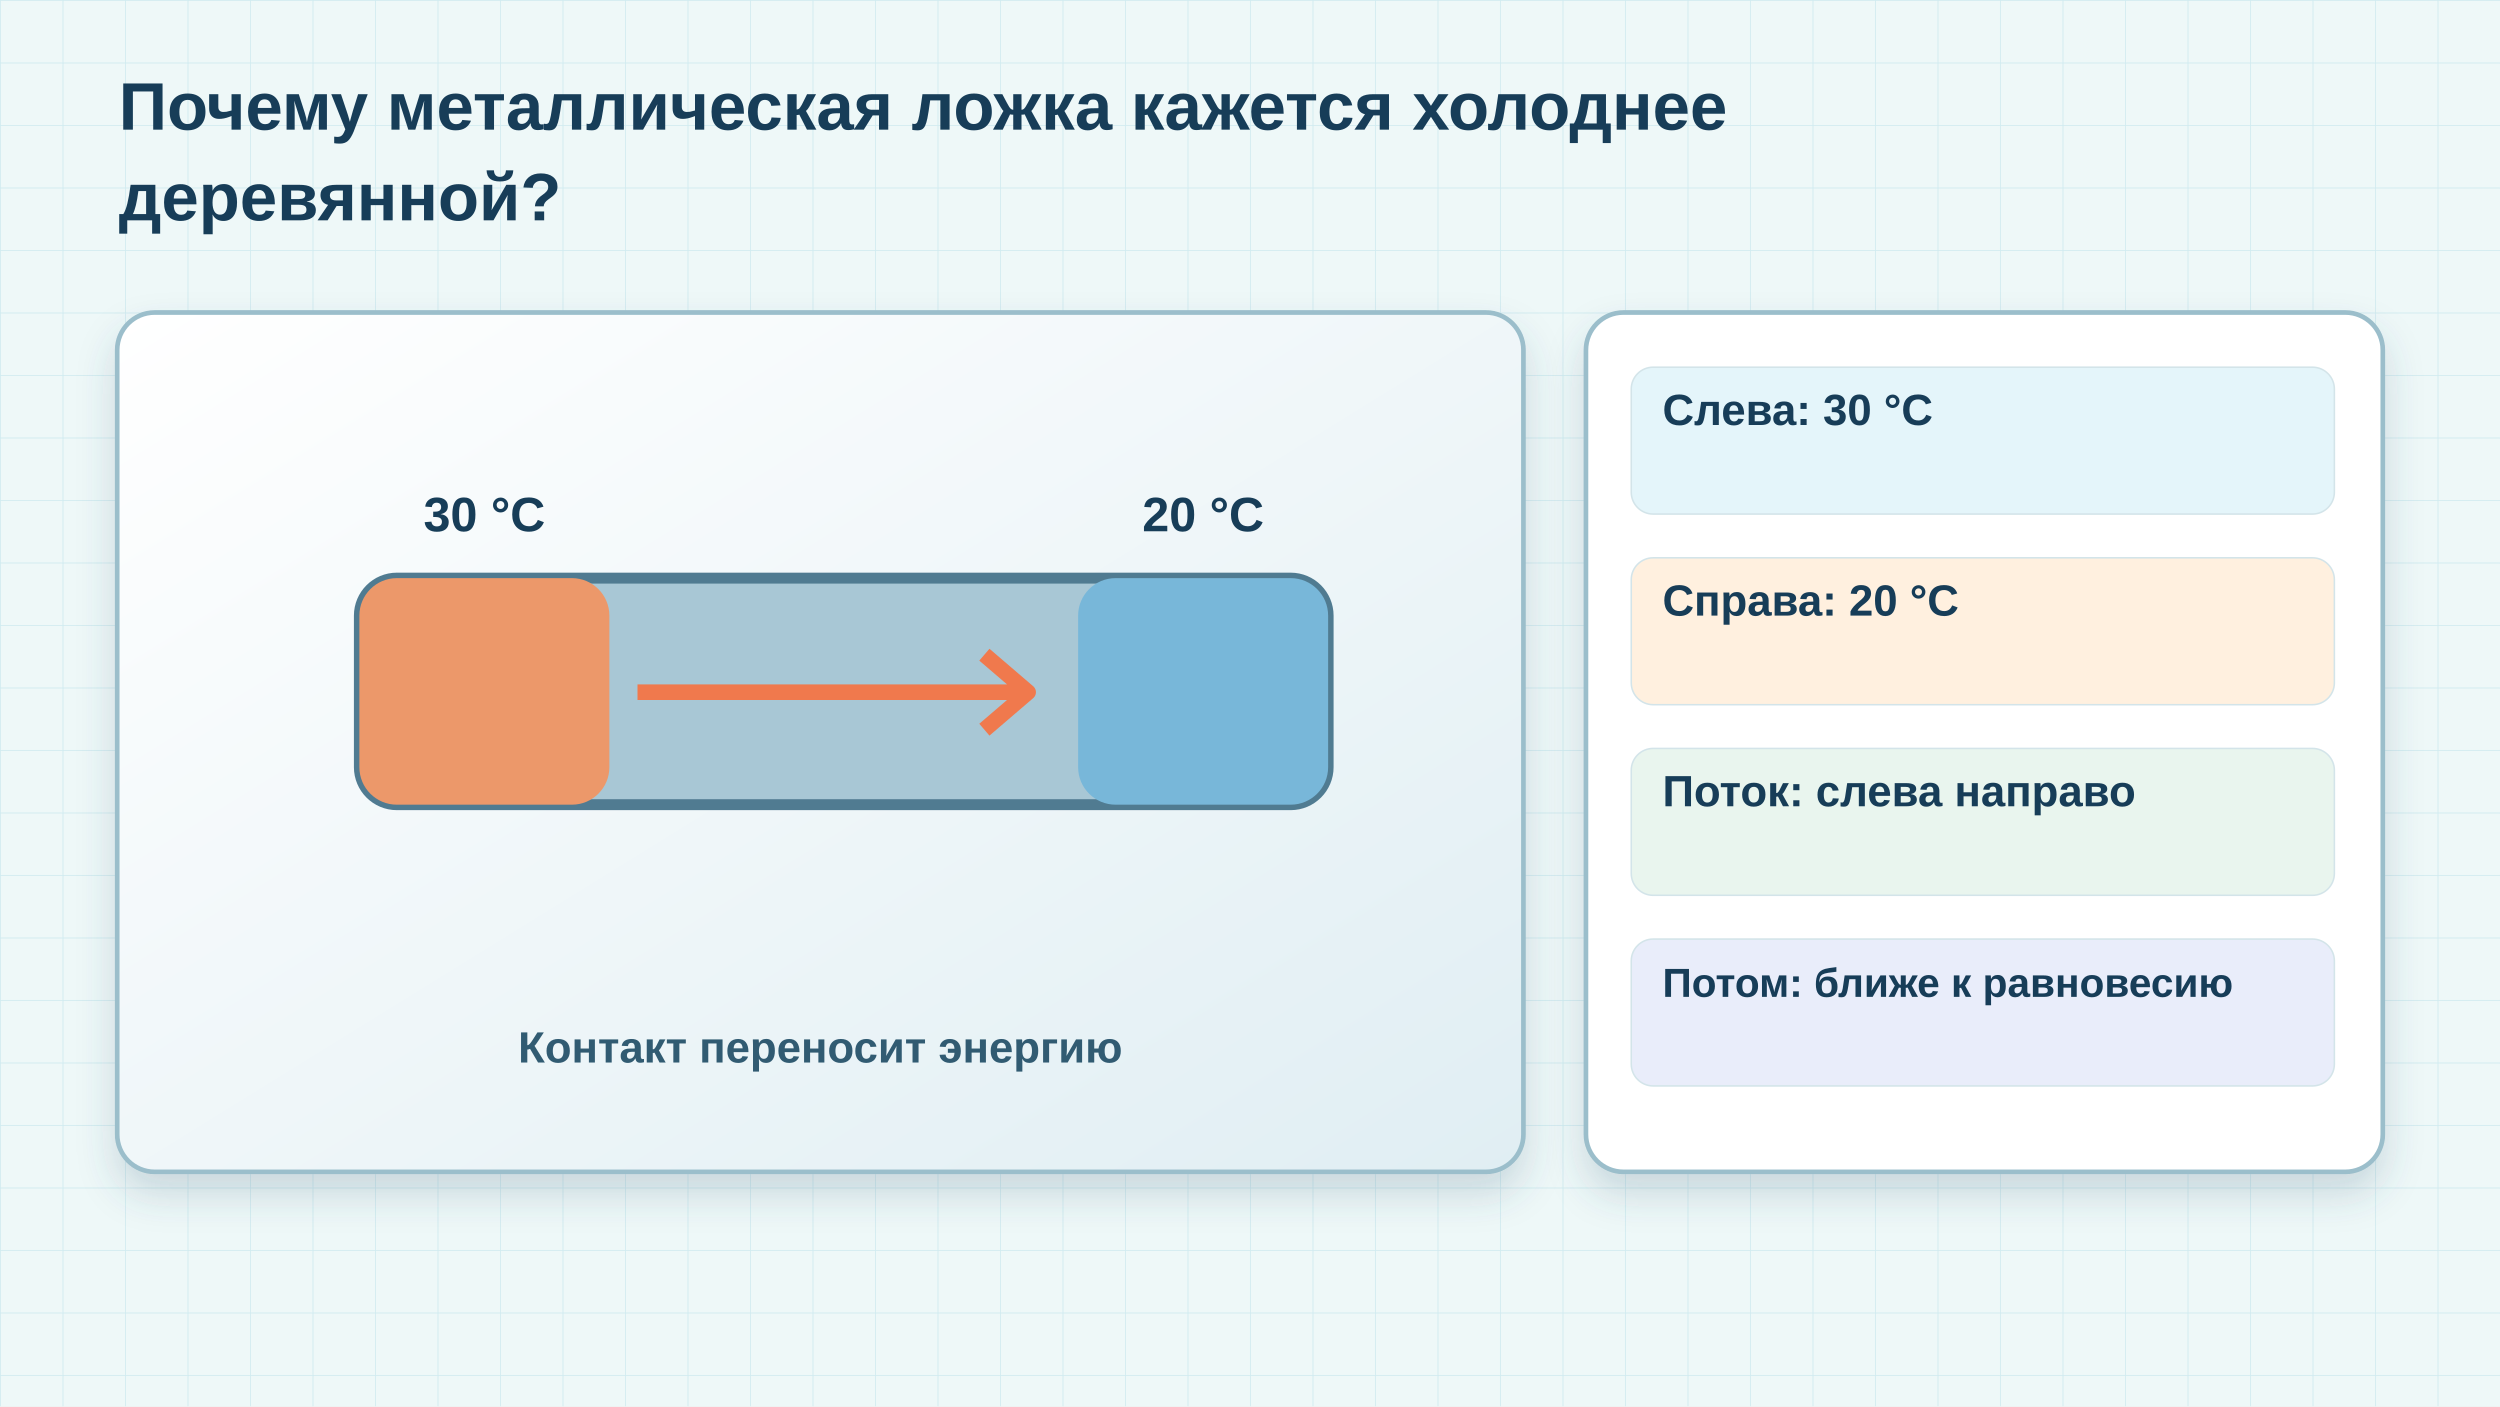
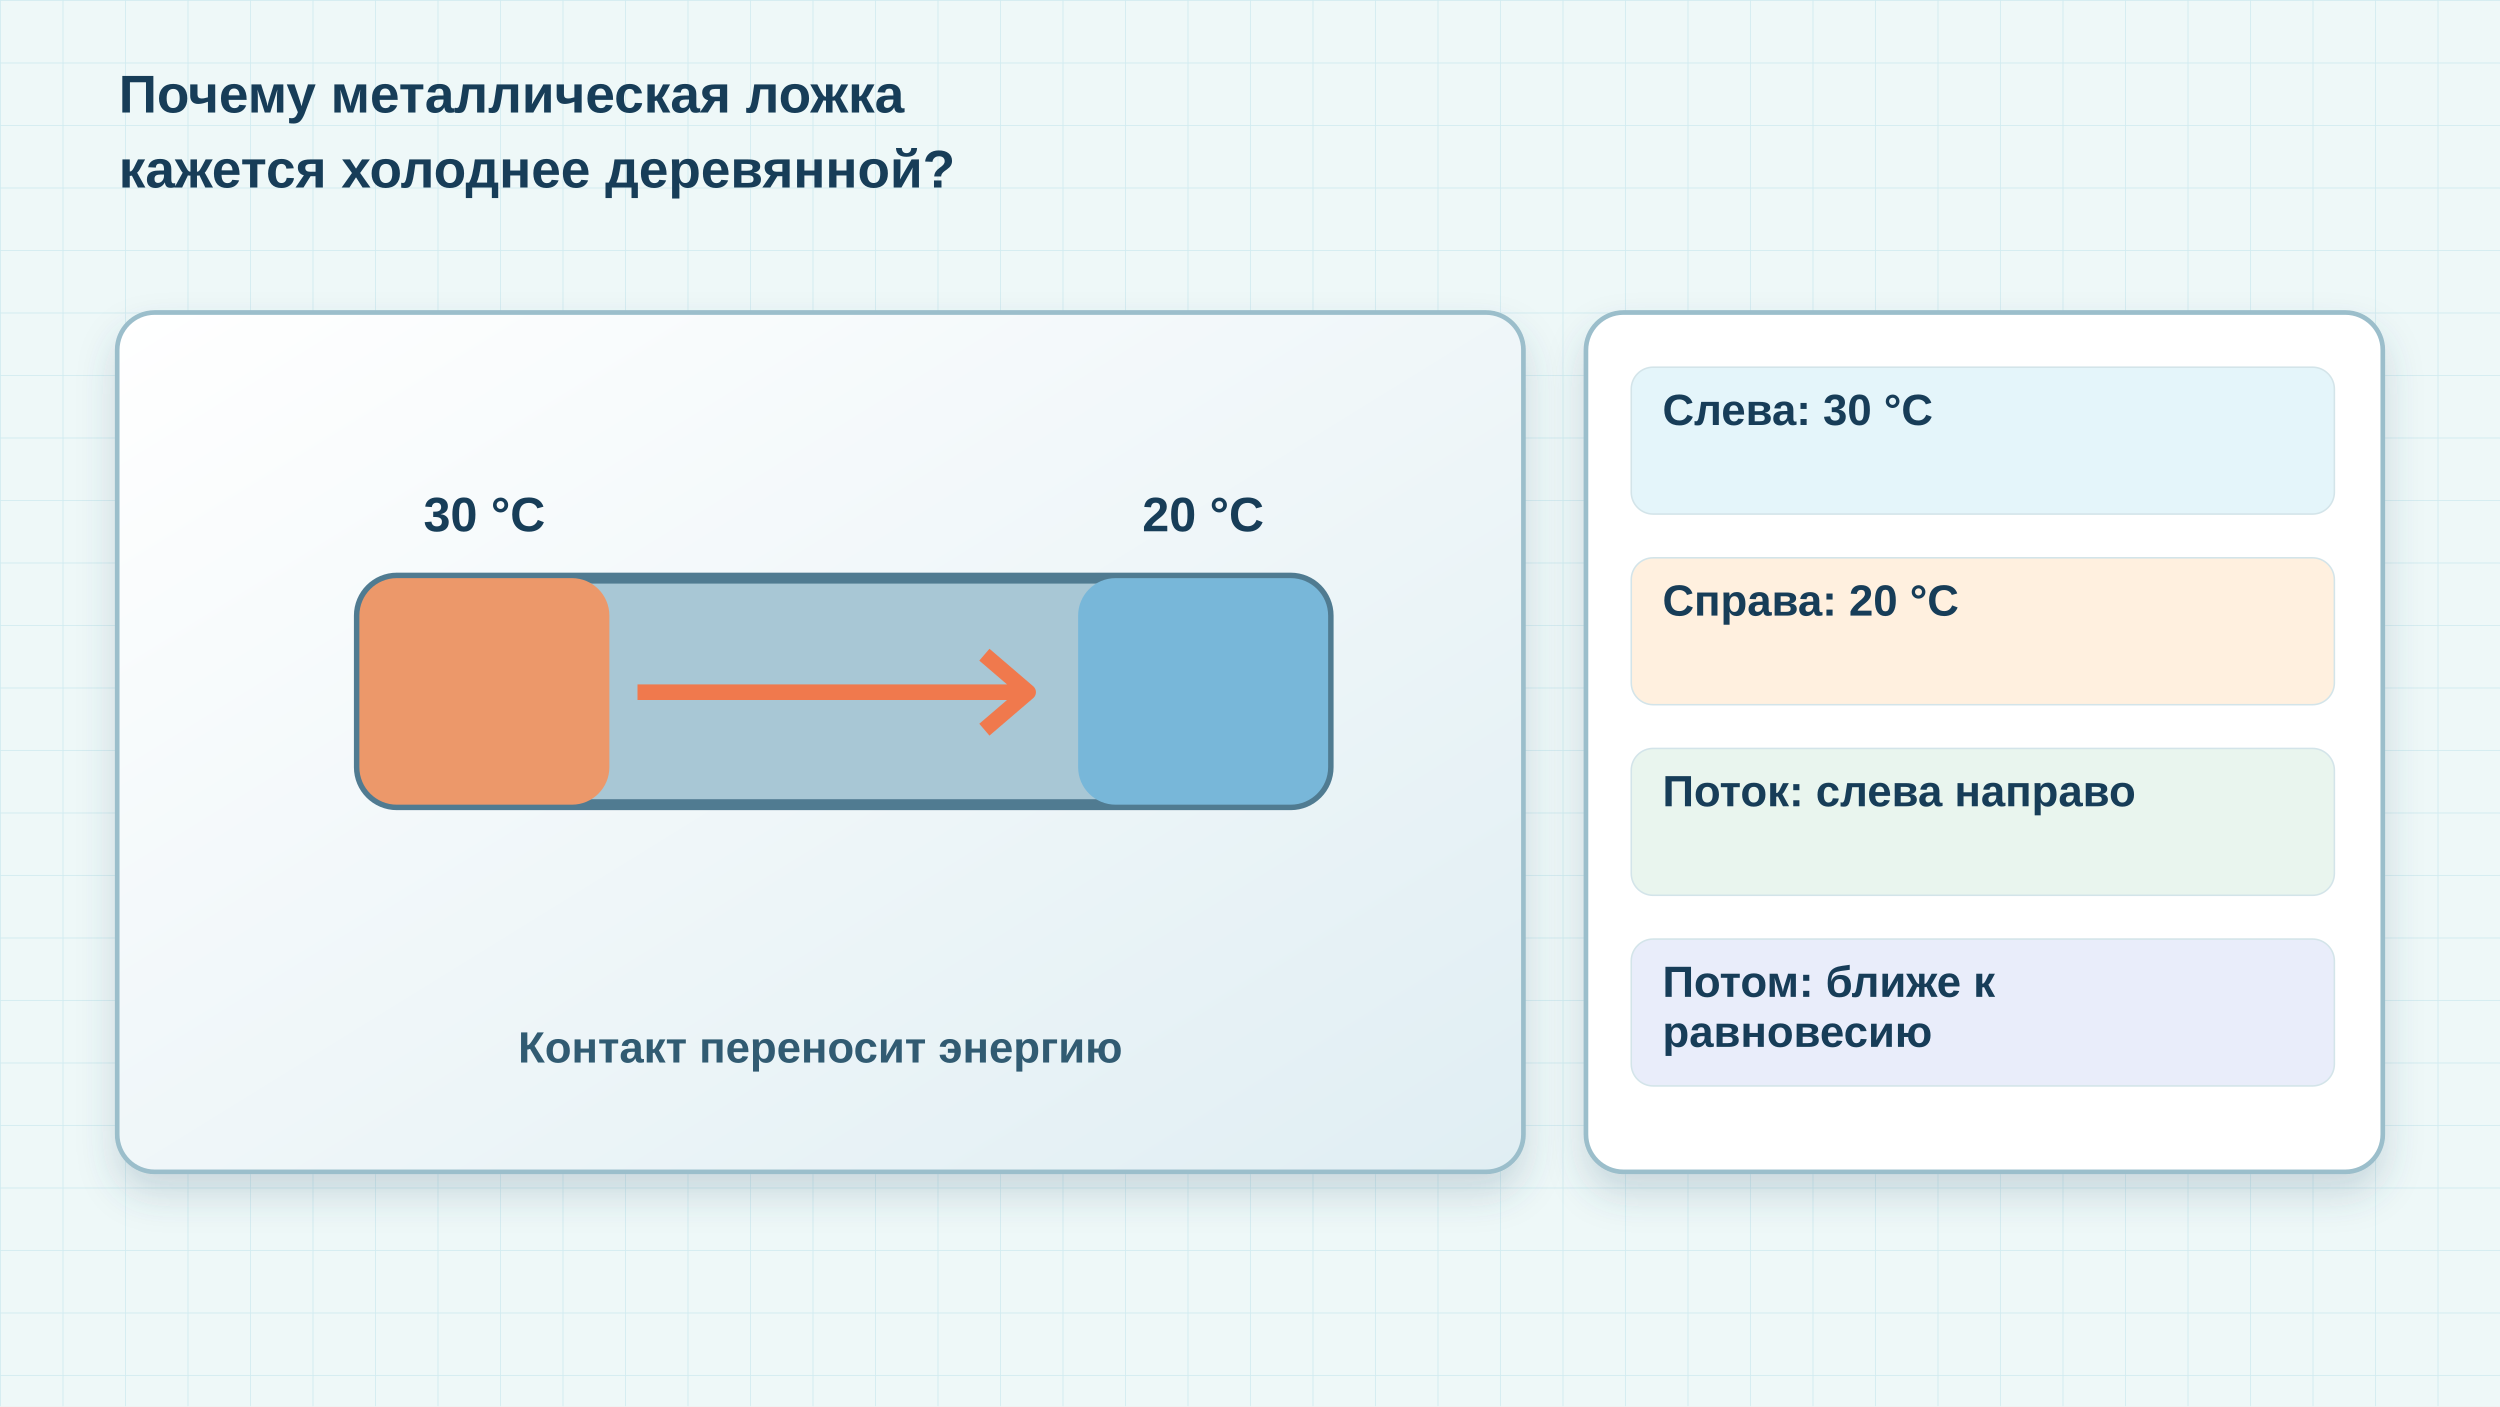
<svg xmlns="http://www.w3.org/2000/svg" width="1600" height="900" viewBox="0 0 1600 900" role="img" aria-labelledby="title desc">
  <defs>
    <pattern id="grid" width="40" height="40" patternUnits="userSpaceOnUse">
      <path d="M40 0H0V40" fill="none" stroke="#cfebf0" />
    </pattern>
    <filter id="shadow" x="-20%" y="-20%" width="150%" height="160%">
      <feDropShadow dx="0" dy="13" stdDeviation="12" flood-color="#375b74" flood-opacity=".2" />
    </filter>
    <linearGradient id="card" x2="1" y2="1">
      <stop stop-color="#fff" />
      <stop offset="1" stop-color="#e0eef3" />
    </linearGradient>
  </defs>
  <rect width="1600" height="900" fill="#eef8f8" />
  <rect width="1600" height="900" fill="url(#grid)" />
  <rect x="75" y="200" width="900" height="550" rx="24" fill="url(#card)" stroke="#9bbecb" stroke-width="3" filter="url(#shadow)" />
  <rect x="1015" y="200" width="510" height="550" rx="24" fill="#fff" stroke="#9bbecb" stroke-width="3" filter="url(#shadow)" />
-   <text x="76" y="83" text-anchor="start" font-family="Arial,sans-serif" font-weight="650" font-size="43" fill="#173d58">Почему металлическая ложка кажется холоднее</text>
-   <text x="76" y="141" text-anchor="start" font-family="Arial,sans-serif" font-weight="650" font-size="43" fill="#173d58">деревянной?</text>
+   <text x="76" y="72" text-anchor="start" font-family="Arial,sans-serif" font-weight="650" font-size="34" fill="#173d58">Почему металлическая ложка</text>
+   <text x="76" y="120" text-anchor="start" font-family="Arial,sans-serif" font-weight="650" font-size="34" fill="#173d58">кажется холоднее деревянной?</text>
  <rect x="1044" y="235" width="450" height="94" rx="14" fill="#e4f5fa" stroke="#d3e4e9" />
  <text x="1064" y="272" text-anchor="start" font-family="Arial,sans-serif" font-weight="650" font-size="28" fill="#173d58">Слева: 30 °C</text>
  <rect x="1044" y="357" width="450" height="94" rx="14" fill="#fff0df" stroke="#d3e4e9" />
  <text x="1064" y="394" text-anchor="start" font-family="Arial,sans-serif" font-weight="650" font-size="28" fill="#173d58">Справа: 20 °C</text>
  <rect x="1044" y="479" width="450" height="94" rx="14" fill="#e9f5ee" stroke="#d3e4e9" />
  <text x="1064" y="516" text-anchor="start" font-family="Arial,sans-serif" font-weight="650" font-size="28" fill="#173d58">Поток: слева направо</text>
  <rect x="1044" y="601" width="450" height="94" rx="14" fill="#e9edfa" stroke="#d3e4e9" />
-   <text x="1064" y="638" text-anchor="start" font-family="Arial,sans-serif" font-weight="650" font-size="26" fill="#173d58">Потом: ближе к равновесию</text>
+   <text x="1064" y="638" text-anchor="start" font-family="Arial,sans-serif" font-weight="650" font-size="28" fill="#173d58">Потом: ближе к</text>
+   <text x="1064" y="670" text-anchor="start" font-family="Arial,sans-serif" font-weight="650" font-size="28" fill="#173d58">равновесию</text>
  <rect x="230" y="370" width="620" height="145" rx="24" fill="#a8c7d5" stroke="#507b91" stroke-width="7" />
  <rect x="230" y="370" width="160" height="145" rx="24" fill="#ec986a" />
  <rect x="690" y="370" width="160" height="145" rx="24" fill="#78b7d9" />
  <path d="M408 443h250m-28-24 28 24-28 24" fill="none" stroke="#f0794d" stroke-width="10" stroke-linejoin="round" />
  <text x="310" y="340" text-anchor="middle" font-family="Arial,sans-serif" font-weight="650" font-size="31" fill="#173d58">30 °C</text>
  <text x="770" y="340" text-anchor="middle" font-family="Arial,sans-serif" font-weight="650" font-size="31" fill="#173d58">20 °C</text>
  <text x="525" y="680" text-anchor="middle" font-family="Arial,sans-serif" font-weight="650" font-size="28" fill="#315b72">Контакт переносит энергию</text>
</svg>
